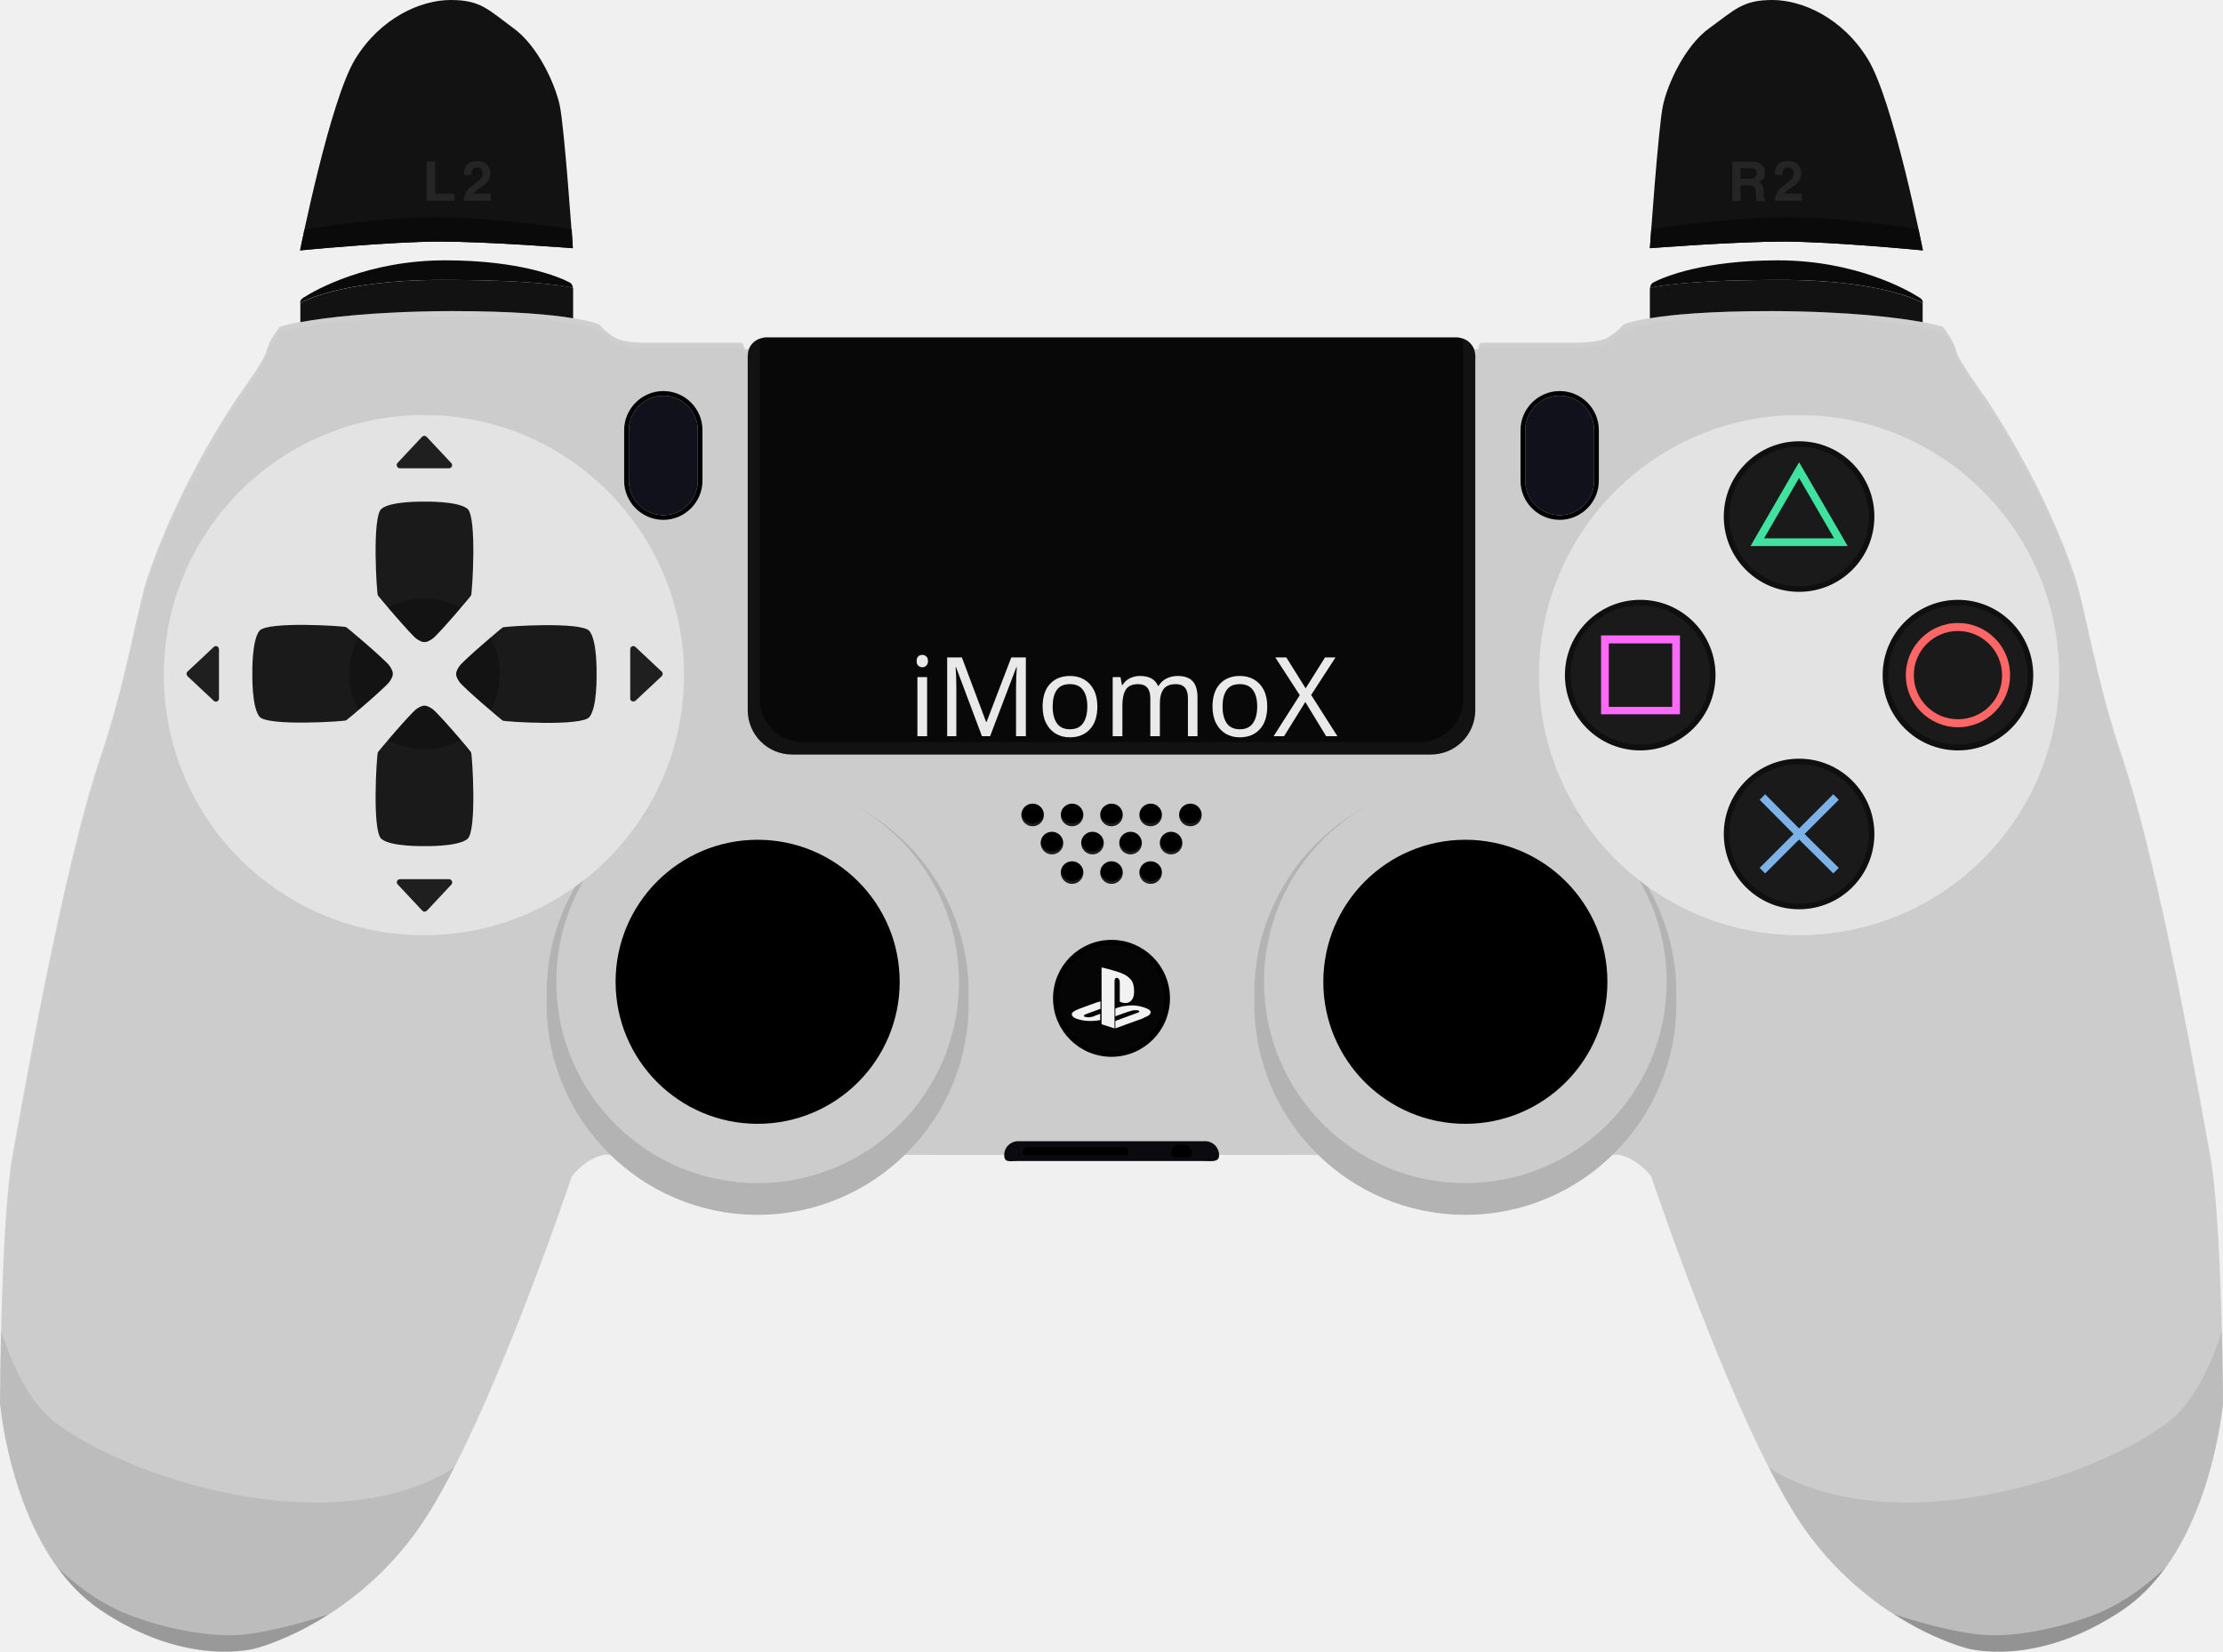
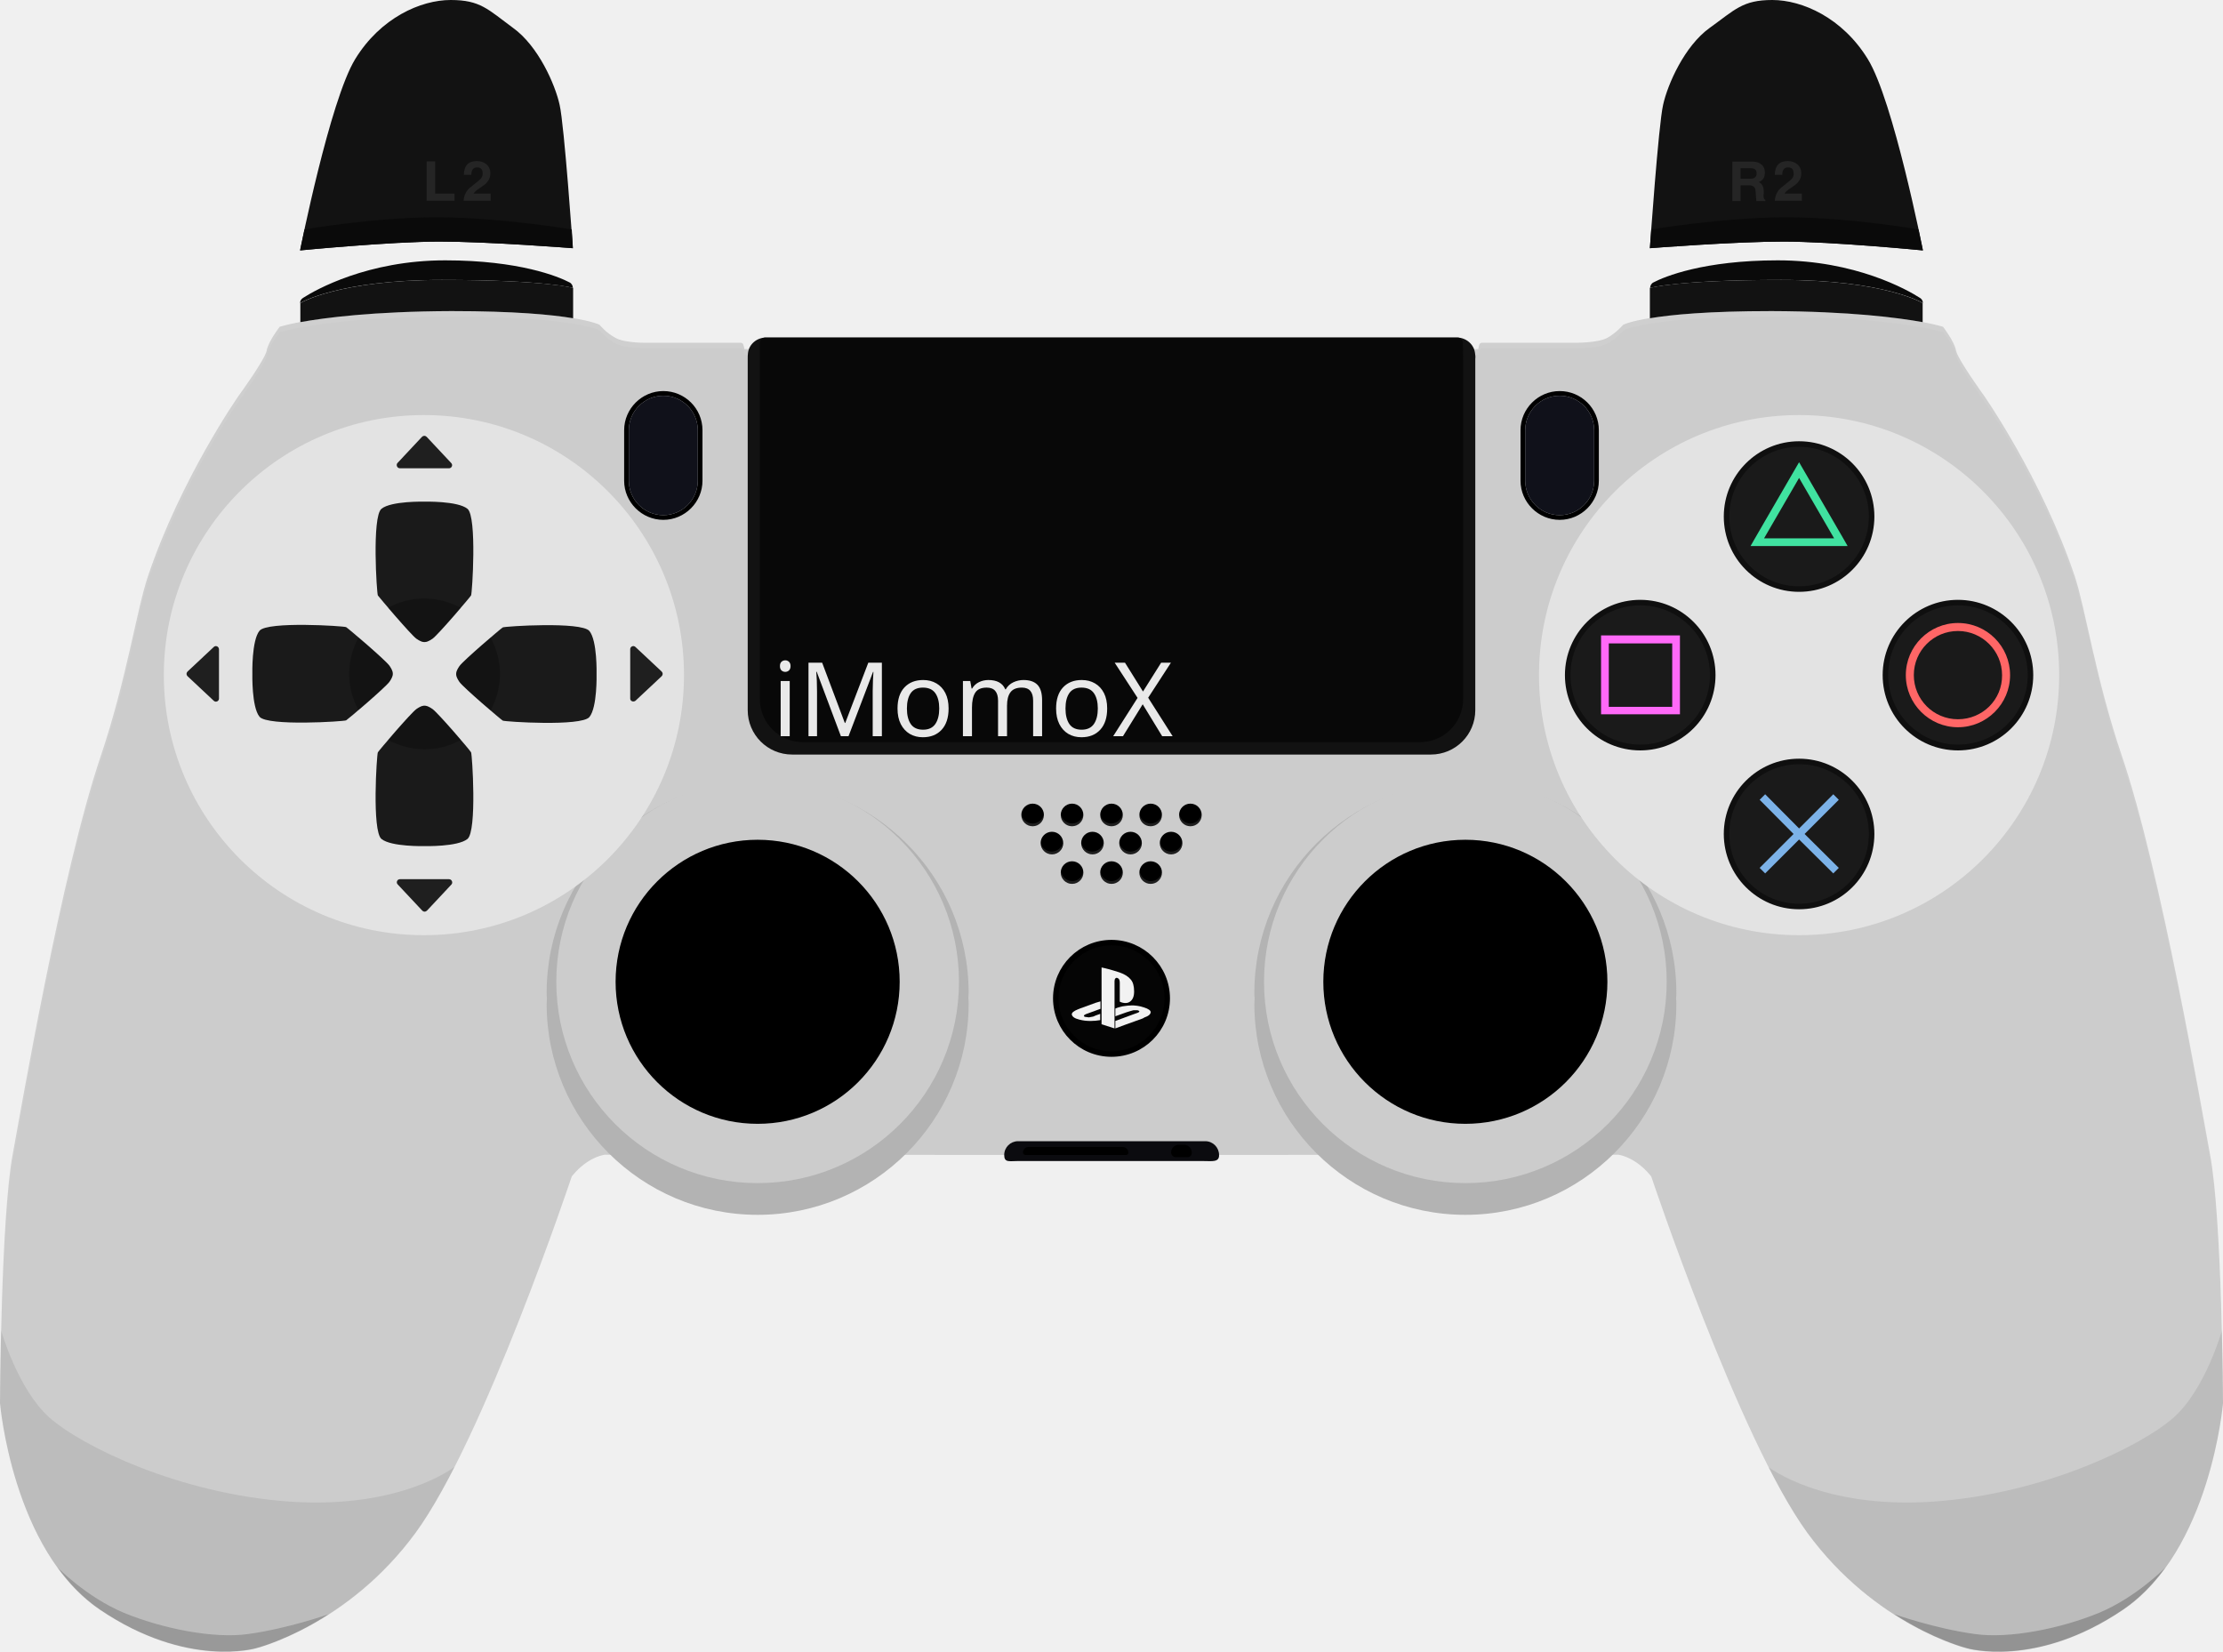
<svg xmlns="http://www.w3.org/2000/svg" xmlns:xlink="http://www.w3.org/1999/xlink" xml:space="preserve" enable-background="new 97 97.1 806 598.9" viewBox="97 97.1 806 598.9" height="598.9px" width="806px" y="0px" x="0px" id="Layer_1" version="1.1">
  <defs id="defs411" />
  <pattern overflow="visible" viewBox="0 -231.7 40 103" id="SVGID_1_" patternUnits="userSpaceOnUse" height="103" width="40" y="696" x="97">
    <g id="g38">
      <polygon id="polygon2" points="0,-128.7 40,-128.7 40,-231.7 0,-231.7   " fill="none" />
      <g id="g36">
        <polygon id="polygon4" points="0,-128.7 40,-128.7 40,-231.7 0,-231.7    " fill="none" />
        <polygon id="polygon6" points="34.5,-360.5 37.5,-360.5 37.5,-206 34.5,-206    " />
        <polygon id="polygon8" points="26.5,-360.5 29.5,-360.5 29.5,-206 26.5,-206    " />
        <polygon id="polygon10" points="18.5,-360.5 21.5,-360.5 21.5,-206 18.5,-206    " />
        <polygon id="polygon12" points="10.5,-360.5 13.5,-360.5 13.5,-206 10.5,-206    " />
        <polygon id="polygon14" points="2.5,-360.5 5.5,-360.5 5.5,-206 2.5,-206    " />
        <polygon id="polygon16" points="34.5,-257.5 37.5,-257.5 37.5,-103 34.5,-103    " />
        <polygon id="polygon18" points="26.5,-257.5 29.5,-257.5 29.5,-103 26.5,-103    " />
        <polygon id="polygon20" points="18.5,-257.5 21.5,-257.5 21.5,-103 18.5,-103    " />
        <polygon id="polygon22" points="10.5,-257.5 13.5,-257.5 13.5,-103 10.5,-103    " />
        <polygon id="polygon24" points="2.5,-257.5 5.5,-257.5 5.5,-103 2.5,-103    " />
        <polygon id="polygon26" points="34.5,-154.5 37.5,-154.5 37.5,0 34.5,0    " />
        <polygon id="polygon28" points="26.5,-154.5 29.5,-154.5 29.5,0 26.5,0    " />
        <polygon id="polygon30" points="18.5,-154.5 21.5,-154.5 21.5,0 18.5,0    " />
        <polygon id="polygon32" points="10.5,-154.5 13.5,-154.5 13.5,0 10.5,0    " />
        <polygon id="polygon34" points="2.5,-154.5 5.5,-154.5 5.5,0 2.5,0    " />
      </g>
    </g>
  </pattern>
  <pattern overflow="visible" viewBox="0 -231.7 40 103" id="SVGID_2_" patternUnits="userSpaceOnUse" height="103" width="40" y="696" x="97">
    <g id="g77">
      <polygon id="polygon41" points="0,-128.7 40,-128.7 40,-231.7 0,-231.7   " fill="none" />
      <g id="g75">
        <polygon id="polygon43" points="0,-128.7 40,-128.7 40,-231.7 0,-231.7    " fill="none" />
        <polygon id="polygon45" points="34.5,-360.5 37.5,-360.5 37.5,-206 34.5,-206    " />
        <polygon id="polygon47" points="26.5,-360.5 29.5,-360.5 29.5,-206 26.5,-206    " />
        <polygon id="polygon49" points="18.5,-360.5 21.5,-360.5 21.5,-206 18.5,-206    " />
        <polygon id="polygon51" points="10.5,-360.5 13.5,-360.5 13.5,-206 10.5,-206    " />
        <polygon id="polygon53" points="2.5,-360.5 5.5,-360.5 5.5,-206 2.5,-206    " />
        <polygon id="polygon55" points="34.5,-257.5 37.5,-257.5 37.5,-103 34.5,-103    " />
        <polygon id="polygon57" points="26.5,-257.5 29.5,-257.5 29.5,-103 26.5,-103    " />
        <polygon id="polygon59" points="18.5,-257.5 21.5,-257.5 21.5,-103 18.5,-103    " />
        <polygon id="polygon61" points="10.5,-257.5 13.5,-257.5 13.5,-103 10.5,-103    " />
        <polygon id="polygon63" points="2.5,-257.5 5.5,-257.5 5.5,-103 2.5,-103    " />
        <polygon id="polygon65" points="34.5,-154.5 37.5,-154.5 37.5,0 34.5,0    " />
        <polygon id="polygon67" points="26.5,-154.5 29.5,-154.5 29.5,0 26.5,0    " />
        <polygon id="polygon69" points="18.5,-154.5 21.5,-154.5 21.5,0 18.5,0    " />
        <polygon id="polygon71" points="10.5,-154.5 13.5,-154.5 13.5,0 10.5,0    " />
        <polygon id="polygon73" points="2.5,-154.5 5.5,-154.5 5.5,0 2.5,0    " />
      </g>
    </g>
  </pattern>
  <pattern overflow="visible" viewBox="0 -71 71 71" id="SVGID_3_" patternUnits="userSpaceOnUse" height="71" width="71" y="696" x="97">
    <g id="g88">
      <polygon id="polygon80" points="0,0 71,0 71,-71 0,-71   " fill="none" />
      <g id="g86">
        <polygon id="polygon82" points="0,0 71,0 71,-71 0,-71    " fill="none" />
        <path id="path84" d="M41.8-35.5c0-3.5-2.8-6.3-6.3-6.3s-6.3,2.8-6.3,6.3s2.8,6.3,6.3,6.3S41.8-32,41.8-35.5z" fill="#B3B3B3" />
      </g>
    </g>
  </pattern>
  <g id="g129">
    <g id="g127">
      <g id="g125">
        <path style="fill:#cccccc" id="path91" d="M898.3,515.7c-2.9-15.5-17.7-102.5-32-144.6c-9.4-27.7-13.1-53-17-64.9c-12-35.7-33-65.7-33-65.7     s-9.5-13.1-10.1-16.3c-0.6-3.3-4.7-8.6-4.7-8.6s-17.4-5.7-62.3-5.7s-53.7,5-53.7,5s-2.4,2.9-5.9,4.8c-3.5,1.8-11.7,1.7-11.7,1.7     h-33.4c0,0-0.6-0.1-0.9,0.3c-0.4,0.4-0.6,2-0.6,2H500H366.9c0,0-0.3-1.7-0.6-2c-0.4-0.4-0.9-0.3-0.9-0.3H332     c0,0-8.2,0.2-11.7-1.7c-3.5-1.8-5.9-4.8-5.9-4.8s-8.8-5-53.7-5c-44.8,0-62.3,5.7-62.3,5.7s-4.1,5.3-4.7,8.6     c-0.6,3.3-10.1,16.3-10.1,16.3s-21,30-33,65.7c-4,11.9-7.7,37.2-17,64.9c-14.3,42.1-29.1,129.1-32,144.6     c-4.3,23.2-4.6,90.2-4.6,90.2s4.5,53.4,36.2,74.9s56.7,14,56.7,14s33.1-8.2,57.8-41.9s56.6-129.2,56.6-129.2s2.2-3,5.7-5.3     s6.3-2.6,6.3-2.6l183.7,0.1l183.7-0.1c0,0,2.8,0.3,6.3,2.6s5.7,5.3,5.7,5.3s31.9,95.4,56.6,129.2s57.8,41.9,57.8,41.9     s25,7.5,56.7-14s36.2-74.9,36.2-74.9S902.7,538.9,898.3,515.7z" fill="#0D0E13" />
        <g id="g95" opacity="6.000000e-002">
          <path id="path93" d="M133.6,373.1c9.4-27.7,13.1-53,17-64.9c12-35.7,33-65.7,33-65.7s9.5-13.1,10.1-16.3      c0.6-3.3,4.7-8.6,4.7-8.6s17.4-5.7,62.3-5.7c44.8,0,53.7,5,53.7,5s2.4,2.9,5.9,4.8c3.5,1.8,11.7,1.7,11.7,1.7h33.4      c0,0,0.6-0.1,0.9,0.3c0.4,0.4,0.6,2,0.6,2H500h133.1c0,0,0.3-1.7,0.6-2c0.4-0.4,0.9-0.3,0.9-0.3H668c0,0,8.2,0.2,11.7-1.7      c3.5-1.8,5.9-4.8,5.9-4.8s8.8-5,53.7-5s62.3,5.7,62.3,5.7s4.1,5.3,4.7,8.6c0.6,3.3,10.1,16.3,10.1,16.3s21,30,33,65.7      c4,11.9,7.7,37.2,17,64.9c14.3,42.1,29.1,129.1,32,144.6c3.9,20.9,4.6,77.3,4.7,88.3c0-0.1,0-0.1,0-0.1s-0.3-66.9-4.7-90.1      c-2.9-15.5-17.7-102.5-32-144.6c-9.4-27.7-13.1-53-17-64.9c-12-35.7-33-65.7-33-65.7s-9.5-13.1-10.1-16.3      c-0.6-3.3-4.7-8.6-4.7-8.6s-17.4-5.7-62.3-5.7s-53.7,5-53.7,5s-2.4,2.9-5.9,4.8c-3.5,1.8-11.7,1.7-11.7,1.7h-33.4      c0,0-0.6-0.1-0.9,0.3c-0.4,0.4-0.6,2-0.6,2H500H366.9c0,0-0.3-1.7-0.6-2c-0.4-0.4-0.9-0.3-0.9-0.3H332c0,0-8.2,0.2-11.7-1.7      c-3.5-1.8-5.9-4.8-5.9-4.8s-8.8-5-53.7-5c-44.8,0-62.3,5.7-62.3,5.7s-4.1,5.3-4.7,8.6c-0.6,3.3-10.1,16.3-10.1,16.3      s-21,30-33,65.7c-4,11.9-7.7,37.2-17,64.9c-14.3,42.1-29.1,129.1-32,144.6c-4.3,23.1-4.6,90.1-4.6,90.1v0.1      c0.1-10.9,0.7-67.4,4.7-88.3C104.6,502.3,119.3,415.2,133.6,373.1z" fill="#FFFFFF" />
        </g>
        <path style="fill:#b3b3b3" id="path97" d="M448.2,457.1c0-42.2-34.3-76.5-76.5-76.5s-76.5,34.3-76.5,76.5c0,0.7,0,1.3,0.1,2c0,0.7-0.1,1.3-0.1,2     c0,42.2,34.3,76.5,76.5,76.5s76.5-34.3,76.5-76.5c0-0.7,0-1.3-0.1-2C448.1,458.4,448.2,457.7,448.2,457.1z" fill="#13161F" />
        <circle style="fill:#cccccc" id="circle99" r="73" cy="453.1" cx="371.7" fill="#0F1015" />
        <circle id="circle101" r="51.5" cy="453.1" cx="371.7" />
        <path style="fill:#b3b3b3" id="path103" d="M704.8,457.1c0-42.2-34.3-76.5-76.5-76.5s-76.5,34.3-76.5,76.5c0,0.7,0,1.3,0.1,2c0,0.7-0.1,1.3-0.1,2     c0,42.2,34.3,76.5,76.5,76.5s76.5-34.3,76.5-76.5c0-0.7,0-1.3-0.1-2C704.8,458.4,704.8,457.7,704.8,457.1z" fill="#13161F" />
        <circle style="fill:#cccccc" id="circle105" r="73" cy="453.1" cx="628.3" fill="#0F1015" />
        <circle id="circle107" r="51.5" cy="453.1" cx="628.3" />
        <path id="path109" d="M631.8,225.1c-0.4-3.2-3.3-5.6-6.5-5.6l0,0H500l0,0H374.7l0,0c-3.2,0-6.1,2.3-6.5,5.6     c-0.1,0.7-0.1,1.4-0.1,2.1v127.4c0,8.9,7.2,16.1,16.1,16.1H500l0,0h115.8c8.9,0,16.1-7.2,16.1-16.1V227.2     C632,226.5,631.9,225.8,631.8,225.1z" fill="#121212" />
        <circle style="fill:#e3e3e3" id="circle111" r="94.3" cy="341.9" cx="749.3" fill="#080808" />
        <g id="g123">
          <circle style="fill:#e3e3e3" id="circle113" r="94.3" cy="341.9" cx="250.7" fill="#080808" />
          <path id="path115" d="M327.4,351.2l9.5-8.9c0.5-0.5,0.5-1.2,0-1.7l-9.5-8.9c-0.7-0.7-1.9-0.2-1.9,0.8v8.9v8.9      C325.4,351.3,326.6,351.8,327.4,351.2z" fill="#1F1F1F" />
          <path id="path117" d="M242,266.9h8.9h8.9c1,0,1.5-1.2,0.8-1.9l-8.9-9.5c-0.5-0.5-1.2-0.5-1.7,0l-8.9,9.5      C240.5,265.7,241,266.9,242,266.9z" fill="#1F1F1F" />
          <path id="path119" d="M174.5,331.7l-9.5,8.9c-0.5,0.5-0.5,1.2,0,1.7l9.5,8.9c0.7,0.7,1.9,0.2,1.9-0.8v-8.9v-8.9      C176.4,331.5,175.2,331,174.5,331.7z" fill="#1F1F1F" />
          <path id="path121" d="M259.8,415.9h-8.9H242c-1,0-1.5,1.2-0.8,1.9l8.9,9.5c0.5,0.5,1.2,0.5,1.7,0l8.9-9.5      C261.3,417.1,260.8,415.9,259.8,415.9z" fill="#1F1F1F" />
        </g>
      </g>
    </g>
  </g>
  <g id="g191">
    <g id="g138">
      <pattern patternTransform="matrix(0.3298 9.457588e-002 9.457588e-002 -0.3298 -10180.451 -7431.516)" xlink:href="#SVGID_1_" id="SVGID_4_">
		</pattern>
      <path style="fill:#000000" id="path134" d="M202.2,641.6c-40.5-2.8-75.8-20.3-87.3-30.5    c-11.5-10.3-17.5-31.6-17.5-31.6c-0.4,15-0.4,26.3-0.4,26.3s4.5,53.4,36.2,74.9s56.7,14,56.7,14s33.1-8.2,57.8-41.9    c4.5-6.2,9.3-14.5,14.1-23.8C261.7,629,242.6,644.3,202.2,641.6z" enable-background="new    " fill="url(#SVGID_4_)" opacity="8.000000e-002" />
      <path style="fill:#1a1a1a" id="path136" d="M187,689.6c-12.5,1.8-31.3-2-45.1-7.7c-13.6-5.7-24-16.4-24-16.4    c4.2,5.8,9.3,11.1,15.3,15.2c31.7,21.5,56.7,14,56.7,14s11.7-2.9,26.3-12.3C216.2,682.4,201.6,687.6,187,689.6z" enable-background="new    " opacity="0.22" />
    </g>
    <g id="g147">
      <pattern patternTransform="matrix(-0.3298 9.457588e-002 -9.457588e-002 -0.3298 -21159.977 -7429.662)" xlink:href="#SVGID_2_" id="SVGID_5_">
		</pattern>
      <path style="fill:#000000" id="path143" d="M797.8,641.6c40.5-2.8,75.8-20.3,87.3-30.5    s17.5-31.5,17.5-31.5c0.4,15,0.4,26.3,0.4,26.3s-4.5,53.4-36.2,74.9s-56.7,14-56.7,14s-33.1-8.2-57.8-41.9    c-4.5-6.2-9.3-14.5-14.1-23.8C738.3,629,757.4,644.3,797.8,641.6z" enable-background="new    " fill="url(#SVGID_5_)" opacity="8.000000e-002" />
      <path style="fill:#000000" id="path145" d="M813,689.6c12.5,1.8,31.3-2,45.1-7.7c13.6-5.7,24-16.4,24-16.4    c-4.2,5.8-9.3,11.1-15.3,15.2c-31.7,21.5-56.7,14-56.7,14s-11.7-2.9-26.3-12.3C783.8,682.4,798.4,687.6,813,689.6z" enable-background="new    " opacity="0.22" />
    </g>
    <g id="g155">
      <g id="g153">
        <path id="path149" d="M337.5,240.6c6.9,0,12.5,5.6,12.5,12.5v18.3c0,6.9-5.6,12.5-12.5,12.5s-12.5-5.6-12.5-12.5v-18.3     C325,246.2,330.6,240.6,337.5,240.6 M337.5,238.9c-7.8,0-14.2,6.4-14.2,14.2v18.3c0,7.8,6.4,14.2,14.2,14.2s14.2-6.4,14.2-14.2     v-18.3C351.7,245.2,345.3,238.9,337.5,238.9L337.5,238.9z" />
        <path id="path151" d="M337.5,240.6c-6.9,0-12.5,5.6-12.5,12.5v18.3c0,6.9,5.6,12.5,12.5,12.5s12.5-5.6,12.5-12.5v-18.3     C350,246.2,344.4,240.6,337.5,240.6z" fill="#10111A" />
      </g>
    </g>
    <g id="g163">
      <g id="g161">
        <path id="path157" d="M662.5,240.6c6.9,0,12.5,5.6,12.5,12.5v18.3c0,6.9-5.6,12.5-12.5,12.5l0,0c-6.9,0-12.5-5.6-12.5-12.5v-18.3     C650,246.2,655.6,240.6,662.5,240.6L662.5,240.6 M662.5,238.9c-7.8,0-14.2,6.4-14.2,14.2v18.3c0,7.8,6.4,14.2,14.2,14.2     s14.2-6.4,14.2-14.2v-18.3C676.7,245.2,670.3,238.9,662.5,238.9L662.5,238.9z" />
        <path id="path159" d="M662.5,240.6c-6.9,0-12.5,5.6-12.5,12.5v18.3c0,6.9,5.6,12.5,12.5,12.5s12.5-5.6,12.5-12.5v-18.3     C675,246.2,669.4,240.6,662.5,240.6z" fill="#10111A" />
      </g>
    </g>
    <g id="g189">
      <g id="g169">
        <path id="path165" d="M238.2,344.3c1.4-2,1.2-2.9,1.2-2.9s0.2-0.9-1.2-2.9s-15-13.6-15.7-14c-0.7-0.4-28.5-2.2-31.4,1.3     c-2.9,3.5-2.6,15.6-2.6,15.6s-0.3,12.1,2.6,15.6c2.9,3.5,30.7,1.7,31.4,1.3S236.8,346.3,238.2,344.3z" fill="#1A1A1A" />
        <path id="path167" d="M238.2,344.3c1.4-2,1.2-2.9,1.2-2.9s0.2-0.9-1.2-2.9     c-0.9-1.3-6.9-6.6-11.2-10.3c-2.1,3.9-3.4,8.4-3.4,13.2c0,4.8,1.2,9.3,3.4,13.2C231.3,350.9,237.3,345.6,238.2,344.3z" enable-background="new    " opacity="0.25" />
      </g>
      <g id="g175">
        <path id="path171" d="M248,328.7c2,1.4,2.9,1.2,2.9,1.2s0.9,0.2,2.9-1.2s13.6-15,14-15.7c0.4-0.7,2.2-28.5-1.3-31.4     c-3.5-2.9-15.6-2.6-15.6-2.6s-12.1-0.3-15.6,2.6c-3.5,2.9-1.7,30.7-1.3,31.4C234.5,313.7,246,327.3,248,328.7z" fill="#1A1A1A" />
        <path id="path173" d="M248,328.7c2,1.4,2.9,1.2,2.9,1.2s0.9,0.2,2.9-1.2     c1.3-0.9,6.6-6.9,10.3-11.2c-3.9-2.1-8.4-3.4-13.2-3.4s-9.3,1.2-13.2,3.4C241.5,321.8,246.7,327.8,248,328.7z" enable-background="new    " opacity="0.25" />
      </g>
      <g id="g181">
        <path id="path177" d="M310.7,325.9c-2.9-3.5-30.7-1.7-31.4-1.3c-0.7,0.4-14.3,12-15.7,14s-1.2,2.9-1.2,2.9s-0.2,0.9,1.2,2.9     s15,13.6,15.7,14c0.7,0.4,28.5,2.2,31.4-1.3c2.9-3.5,2.6-15.6,2.6-15.6S313.6,329.4,310.7,325.9z" fill="#1A1A1A" />
        <path id="path179" d="M274.9,328.3c-4.3,3.7-10.3,9-11.2,10.3c-1.4,2-1.2,2.9-1.2,2.9     s-0.2,0.9,1.2,2.9c0.9,1.3,6.9,6.6,11.2,10.3c2.1-3.9,3.4-8.4,3.4-13.2C278.3,336.7,277,332.2,274.9,328.3z" enable-background="new    " opacity="0.25" />
      </g>
      <g id="g187">
        <path id="path183" d="M253.8,354.2c-2-1.4-2.9-1.2-2.9-1.2s-0.9-0.2-2.9,1.2s-13.6,15-14,15.7s-2.2,28.5,1.3,31.4     s15.6,2.6,15.6,2.6s12.1,0.3,15.6-2.6s1.7-30.7,1.3-31.4C267.4,369.1,255.8,355.6,253.8,354.2z" fill="#1A1A1A" />
        <path id="path185" d="M253.8,354.2c-2-1.4-2.9-1.2-2.9-1.2s-0.9-0.2-2.9,1.2     c-1.3,0.9-6.6,6.9-10.3,11.2c3.9,2.1,8.4,3.4,13.2,3.4s9.3-1.2,13.2-3.4C260.4,361.1,255.1,355.1,253.8,354.2z" enable-background="new    " opacity="0.25" />
      </g>
    </g>
  </g>
  <g id="g221">
    <g id="g207">
      <circle id="circle193" r="4.1" cy="413.5" cx="500" />
      <circle id="circle195" r="4.1" cy="392.6" cx="500" />
      <circle id="circle197" r="4.1" cy="402.8" cx="493.1" />
      <circle id="circle199" r="4.1" cy="402.8" cx="478.4" />
      <circle id="circle201" r="4.1" cy="413.5" cx="485.7" />
      <circle id="circle203" r="4.1" cy="392.6" cx="485.7" />
      <circle id="circle205" r="4.1" cy="392.6" cx="471.4" />
    </g>
    <g id="g219">
      <circle id="circle209" r="4.1" cy="402.8" cx="506.9" />
      <circle id="circle211" r="4.1" cy="402.8" cx="521.6" />
      <circle id="circle213" r="4.1" cy="413.5" cx="514.2" />
      <circle id="circle215" r="4.1" cy="392.6" cx="514.2" />
      <circle id="circle217" r="4.1" cy="392.6" cx="528.6" />
    </g>
  </g>
  <g id="g247" opacity="0.12">
    <path id="path223" d="M500,416.6c-2.1,0-3.8-1.6-4.1-3.6c0,0.2-0.1,0.3-0.1,0.5c0,2.3,1.8,4.1,4.1,4.1c2.3,0,4.1-1.8,4.1-4.1   c0-0.2,0-0.3-0.1-0.5C503.8,415,502.1,416.6,500,416.6z" fill="#FFFFFF" />
    <path id="path225" d="M500,396.7c2.3,0,4.1-1.8,4.1-4.1c0-0.2,0-0.3-0.1-0.5c-0.2,2-2,3.6-4.1,3.6s-3.8-1.6-4.1-3.6   c0,0.2-0.1,0.3-0.1,0.5C495.9,394.8,497.7,396.7,500,396.7z" fill="#FFFFFF" />
    <path id="path227" d="M497.2,402.8c0-0.2,0-0.3-0.1-0.5c-0.2,2-2,3.6-4.1,3.6s-3.8-1.6-4.1-3.6c0,0.2-0.1,0.3-0.1,0.5   c0,2.3,1.8,4.1,4.1,4.1C495.3,406.9,497.2,405.1,497.2,402.8z" fill="#FFFFFF" />
    <path id="path229" d="M482.4,402.3c-0.2,2-2,3.6-4.1,3.6s-3.8-1.6-4.1-3.6c0,0.2-0.1,0.3-0.1,0.5c0,2.3,1.8,4.1,4.1,4.1   c2.3,0,4.1-1.8,4.1-4.1C482.5,402.6,482.5,402.5,482.4,402.3z" fill="#FFFFFF" />
    <path id="path231" d="M485.8,416.6c-2.1,0-3.8-1.6-4.1-3.6c0,0.2-0.1,0.3-0.1,0.5c0,2.3,1.8,4.1,4.1,4.1c2.3,0,4.1-1.8,4.1-4.1   c0-0.2,0-0.3-0.1-0.5C489.6,415,487.9,416.6,485.8,416.6z" fill="#FFFFFF" />
    <path id="path233" d="M485.8,396.7c2.3,0,4.1-1.8,4.1-4.1c0-0.2,0-0.3-0.1-0.5c-0.2,2-2,3.6-4.1,3.6s-3.8-1.6-4.1-3.6   c0,0.2-0.1,0.3-0.1,0.5C481.6,394.8,483.5,396.7,485.8,396.7z" fill="#FFFFFF" />
    <path id="path235" d="M475.6,392.6c0-0.2,0-0.3-0.1-0.5c-0.2,2-2,3.6-4.1,3.6s-3.8-1.6-4.1-3.6c0,0.2-0.1,0.3-0.1,0.5   c0,2.3,1.8,4.1,4.1,4.1C473.7,396.7,475.6,394.8,475.6,392.6z" fill="#FFFFFF" />
    <path id="path237" d="M511,402.3c-0.2,2-2,3.6-4.1,3.6s-3.8-1.6-4.1-3.6c0,0.2-0.1,0.3-0.1,0.5c0,2.3,1.8,4.1,4.1,4.1   c2.3,0,4.1-1.8,4.1-4.1C511.1,402.6,511,402.5,511,402.3z" fill="#FFFFFF" />
    <path id="path239" d="M521.6,405.9c-2.1,0-3.8-1.6-4.1-3.6c0,0.2-0.1,0.3-0.1,0.5c0,2.3,1.8,4.1,4.1,4.1c2.3,0,4.1-1.8,4.1-4.1   c0-0.2,0-0.3-0.1-0.5C525.5,404.4,523.7,405.9,521.6,405.9z" fill="#FFFFFF" />
    <path id="path241" d="M514.3,416.6c-2.1,0-3.8-1.6-4.1-3.6c0,0.2-0.1,0.3-0.1,0.5c0,2.3,1.8,4.1,4.1,4.1c2.3,0,4.1-1.8,4.1-4.1   c0-0.2,0-0.3-0.1-0.5C518.1,415,516.4,416.6,514.3,416.6z" fill="#FFFFFF" />
    <path id="path243" d="M514.3,396.7c2.3,0,4.1-1.8,4.1-4.1c0-0.2,0-0.3-0.1-0.5c-0.2,2-2,3.6-4.1,3.6c-2.1,0-3.8-1.6-4.1-3.6   c0,0.2-0.1,0.3-0.1,0.5C510.1,394.8,512,396.7,514.3,396.7z" fill="#FFFFFF" />
    <path id="path245" d="M528.6,395.7c-2.1,0-3.8-1.6-4.1-3.6c0,0.2-0.1,0.3-0.1,0.5c0,2.3,1.8,4.1,4.1,4.1c2.3,0,4.1-1.8,4.1-4.1   c0-0.2,0-0.3-0.1-0.5C532.4,394.1,530.7,395.7,528.6,395.7z" fill="#FFFFFF" />
  </g>
  <path id="path249" d="M533.6,518.1h-67.9c-2.8,0-4.6,0.6-4.6-2.2l0,0c0-2.8,2.3-5,5-5H534c2.8,0,5,2.3,5,5l0,0  C539.1,518.6,536.4,518.1,533.6,518.1z" fill="#0B0B0F" />
  <path id="path251" d="M505.3,515.9h-36.5c-0.5,0-0.9-0.4-0.9-0.9l0,0c0-1.1,0.9-2,2-2h34.2c1.1,0,2,0.9,2,2l0,0  C506.2,515.5,505.8,515.9,505.3,515.9z" />
  <path id="path253" d="M527.5,516.7h-4.2c-0.9,0-1.7-0.8-1.7-1.7l0,0c0-1.6,1.3-2.8,2.8-2.8h1.9c1.6,0,2.8,1.3,2.8,2.8l0,0  C529.2,516,528.5,516.7,527.5,516.7z" />
  <g id="g264">
    <g id="g262">
      <path id="path255" d="M627.4,221.4c0-1-0.8-1.9-1.9-1.9H500l0,0H374.4c-1,0-1.9,0.8-1.9,1.9v6v123.2c0,8.6,7,15.6,15.6,15.6H500    l0,0h111.9c8.6,0,15.6-7,15.6-15.6V227.5L627.4,221.4z" fill="#080808" />
      <g id="g260" opacity="0.12">
        <pattern opacity="0.12" patternTransform="matrix(0.1017 0 0 -0.1017 -13979.89 -2289.76)" xlink:href="#SVGID_3_" id="SVGID_6_">
			</pattern>
        <path id="path258" d="M372.5,350.6c0,8.6,7,15.6,15.6,15.6H500l0,0h111.9c8.6,0,15.6-7,15.6-15.6V244.1h-255V350.6z" fill="url(#SVGID_6_)" />
      </g>
    </g>
  </g>
  <g id="g308">
    <g id="g306">
      <g id="g274">
        <g id="g270">
          <path id="path266" d="M806.9,368.1c-14.5,0-26.3-11.8-26.3-26.3c0-14.5,11.8-26.3,26.3-26.3s26.3,11.8,26.3,26.3      S821.4,368.1,806.9,368.1z" fill="#1A1A1A" />
          <path id="path268" d="M806.9,316.6c13.9,0,25.3,11.3,25.3,25.3s-11.3,25.2-25.3,25.2s-25.3-11.3-25.3-25.3      C781.6,327.8,793,316.6,806.9,316.6 M806.9,314.6c-15,0-27.3,12.2-27.3,27.3c0,15.1,12.2,27.3,27.3,27.3s27.3-12.2,27.3-27.3      C834.2,326.8,821.9,314.6,806.9,314.6L806.9,314.6z" fill="#0F0F0F" />
        </g>
        <path id="path272" d="M806.9,323c-10.4,0-18.9,8.5-18.9,18.9s8.5,18.9,18.9,18.9s18.9-8.5,18.9-18.9     C825.8,331.5,817.4,323,806.9,323z M806.9,357.9c-8.9,0-16-7.2-16-16c0-8.9,7.2-16,16-16s16,7.2,16,16     C823,350.8,815.8,357.9,806.9,357.9z" fill="#FF6666" />
      </g>
      <g id="g284">
        <g id="g280">
          <path id="path276" d="M749.3,425.7c-14.5,0-26.3-11.8-26.3-26.3s11.8-26.3,26.3-26.3s26.3,11.8,26.3,26.3      S763.8,425.7,749.3,425.7z" fill="#1A1A1A" />
          <path id="path278" d="M749.3,374.2c13.9,0,25.3,11.3,25.3,25.3s-11.3,25.3-25.3,25.3S724,413.5,724,399.5      S735.4,374.2,749.3,374.2 M749.3,372.2c-15,0-27.3,12.2-27.3,27.3c0,15,12.2,27.3,27.3,27.3s27.3-12.2,27.3-27.3      C776.6,384.5,764.4,372.2,749.3,372.2L749.3,372.2z" fill="#0F0F0F" />
        </g>
        <polygon id="polygon282" points="763.7,387.1 761.7,385.1 749.3,397.5 737,385.1 735,387.1 747.3,399.5 735,411.8 737,413.8      749.3,401.5 761.7,413.8 763.7,411.8 751.3,399.5    " fill="#7CB2E8" />
      </g>
      <g id="g294">
        <g id="g290">
          <path id="path286" d="M691.8,368.1c-14.5,0-26.3-11.8-26.3-26.3c0-14.5,11.8-26.3,26.3-26.3s26.3,11.8,26.3,26.3      S706.2,368.1,691.8,368.1z" fill="#1A1A1A" />
          <path id="path288" d="M691.7,316.6c13.9,0,25.3,11.3,25.3,25.3s-11.3,25.2-25.3,25.2s-25.3-11.3-25.3-25.3      C666.4,327.8,677.8,316.6,691.7,316.6 M691.7,314.6c-15,0-27.3,12.2-27.3,27.3c0,15.1,12.2,27.3,27.3,27.3S719,357,719,341.9      C719,326.8,706.8,314.6,691.7,314.6L691.7,314.6z" fill="#0F0F0F" />
        </g>
        <path id="path292" d="M703.3,327.5h-23h-2.8v2.8v23v2.8h2.8h23h2.8v-2.8v-23v-2.8L703.3,327.5L703.3,327.5z M703.3,353.4h-23     v-23h23V353.4z" fill="#FF69F8" />
      </g>
      <g id="g304">
        <g id="g300">
          <path id="path296" d="M749.3,310.6c-14.5,0-26.3-11.8-26.3-26.3s11.8-26.3,26.3-26.3s26.3,11.8,26.3,26.3      S763.8,310.6,749.3,310.6z" fill="#1A1A1A" />
          <path id="path298" d="M749.3,259.1c13.9,0,25.3,11.3,25.3,25.3s-11.3,25.3-25.3,25.3S724,298.4,724,284.4      S735.4,259.1,749.3,259.1 M749.3,257.1c-15,0-27.3,12.2-27.3,27.3c0,15.1,12.2,27.3,27.3,27.3s27.3-12.2,27.3-27.3      C776.6,269.3,764.4,257.1,749.3,257.1L749.3,257.1z" fill="#0F0F0F" />
        </g>
        <path id="path302" d="M765.3,292.3l-16-27.6l-16,27.6l-1.6,2.8h3.3h14.3h14.3h3.3L765.3,292.3z M749.3,292.3h-12.7l12.7-21.9     l12.7,21.9H749.3z" fill="#40E2A0" />
      </g>
    </g>
  </g>
  <g id="g320">
    <circle id="circle310" r="20.2" cy="459.1" cx="500" stroke-miterlimit="10" stroke-width="2" stroke="#000000" fill="#050505" />
    <g id="g318">
      <path id="path312" d="M501.1,465.7v-2.8v-3.5v-6.5c0-0.5,0.1-0.8,0.3-1c0.1-0.2,0.4-0.3,0.7-0.2c0.6,0.2,0.9,0.7,0.9,1.7v6.9    c0.8,0.4,1.5,0.5,2.1,0.5s1.2-0.2,1.6-0.5c1-0.7,1.5-1.9,1.5-3.7c0-1.9-0.4-3.4-1.2-4.3c-0.8-1-2.1-1.9-4.1-2.6    c-1.3-0.4-2.5-0.8-3.6-1.1c-1.1-0.3-2-0.5-2.9-0.7v12.2l0,0v2.7l0,0v1.7l0,0v2.5l0,0v1.5l4.7,1.5v-3.6l0,0V465.7z" fill="#F2F2F2" />
      <path id="path314" d="M496,464.7l-1.7,0.6l-0.9,0.4l-1.6,0.3l-1.5-0.2c-0.3-0.2-0.4-0.4-0.2-0.6c0.1-0.1,0.2-0.1,0.3-0.2    c0.1-0.1,0.3-0.1,0.4-0.2l1.1-0.4l4.1-1.5v-2.7l-1.7,0.5l-5.5,2l-1,0.4c-1.5,0.6-2.2,1.2-2.2,1.8c0.1,0.8,1,1.5,2.7,1.9    c0.7,0.2,1.4,0.3,2.1,0.4s1.4,0.1,2.2,0.1c1,0,2.1-0.1,3.3-0.3v-2.3H496z" fill="#F2F2F2" />
      <path id="path316" d="M511.8,462.4c-0.9-0.3-1.7-0.5-2.5-0.6s-1.7-0.2-2.5-0.1c-0.9,0-1.9,0.2-2.8,0.3c-0.8,0.2-1.7,0.4-2.6,0.8    v2.8l3.9-1.4l1.6-0.5l1.1-0.3h1.4c0.3,0.1,0.6,0.2,0.7,0.4c0,0.2-0.2,0.4-0.8,0.6l-1.4,0.5l-6.5,2.4v2.7l3.5-1.3l6.4-2.3l0.7-0.4    c1.5-0.5,2.2-1.2,2.2-1.9C514.2,463.5,513.4,462.9,511.8,462.4z" fill="#F2F2F2" />
    </g>
  </g>
  <g id="g338">
    <g id="g328">
      <g id="g326">
        <path id="path322" d="M794.2,207c0-0.8-0.4-1.5-1.1-1.9c-4.5-2.9-23.4-13.6-51.5-13.6c-26.9,0-41.1,5.9-45.1,8     c-0.8,0.4-1.2,1.2-1.2,2c0,0,9.8-2.9,47.5-2.9C780.5,198.6,794.2,207,794.2,207z" fill="#0A0A0A" />
        <path id="path324" d="M794.1,213.9L794.1,213.9V207c0,0-13.7-8.4-51.4-8.4c-37.8,0-47.5,2.9-47.5,2.9v11l0,0     c7.7-1.3,21.2-2.6,44.1-2.6C767.8,210,785.2,212.3,794.1,213.9z" fill="#121212" />
      </g>
    </g>
    <g id="g336">
      <g id="g334">
        <path id="path330" d="M205.8,207c0-0.8,0.4-1.5,1.1-1.9c4.5-2.9,23.4-13.6,51.5-13.6c26.9,0,41.1,5.9,45.1,8     c0.8,0.4,1.2,1.2,1.2,2c0,0-9.8-2.9-47.5-2.9S205.8,207,205.8,207z" fill="#0A0A0A" />
        <path id="path332" d="M205.9,213.9L205.9,213.9V207c0,0,13.7-8.4,51.4-8.4c37.8,0,47.5,2.9,47.5,2.9v11l0,0     c-7.7-1.3-21.2-2.6-44.1-2.6C232.2,210,214.8,212.3,205.9,213.9z" fill="#121212" />
      </g>
    </g>
  </g>
  <g id="g376">
    <g id="g356">
      <g id="g354">
        <g id="g344">
          <path id="path340" d="M794.2,187.9c0,0-32.7-3.2-50.6-3.2s-48.4,2.4-48.4,2.4s3.1-44.7,4.8-52c1.6-7.3,7.7-21.3,16.9-27.9      s11.9-10.1,22.7-10.1s25.4,6.4,34.6,21.4C783.5,133.5,794.2,187.9,794.2,187.9z" fill="#121212" />
          <path id="path342" d="M695.7,180.3c0,0,26.1-4.4,49-4.4c22.8,0,47.9,4.4,47.9,4.4c1,4.7,1.6,7.6,1.6,7.6s-32.7-3.2-50.6-3.2      s-48.4,2.4-48.4,2.4S695.4,184.4,695.7,180.3z" fill="#0A0A0A" />
        </g>
        <g id="g352" opacity="8.000000e-002">
          <g id="g348">
            <path id="path346" d="M745.7,162.8c-2.1,1.7-3.2,2.6-3.2,2.6c-1.2,1.2-1.9,2.7-2,4.5h9.8v-2.6H744c0.3-0.5,1-1.2,2.1-1.9       c1.4-0.9,2.3-1.6,2.7-2.1c0.9-1,1.3-2.1,1.3-3.3c0-1.4-0.5-2.5-1.4-3.3c-0.9-0.8-2.1-1.2-3.5-1.2c-3.1,0-4.7,1.7-4.7,5h2.7       c0-1.8,0.7-2.7,2.1-2.7c1.3,0,2,0.7,2,2.1C747.5,161,746.9,161.9,745.7,162.8z" fill="#FFFFFF" />
          </g>
          <path id="path350" d="M728.1,164.3h3c1.5,0,2.3,0.6,2.4,1.9c0.1,1.2,0.2,2.5,0.3,3.8h3.3v-0.4c-0.5-0.2-0.7-0.7-0.7-1.5      c0-0.2,0-0.4,0.1-0.8v-0.7c0-1.7-0.6-2.9-1.8-3.5c1.4-0.5,2.2-1.6,2.2-3.4c0-1.3-0.4-2.3-1.3-3c-0.8-0.7-1.9-1-3.2-1h-7.3V170h3      V164.3z M728.1,158.1h3.7c1.4,0,2.1,0.6,2.1,1.9c0,1.3-0.8,1.9-2.3,1.9h-3.5V158.1z" fill="#FFFFFF" />
        </g>
      </g>
    </g>
    <g id="g374">
      <g id="g372">
        <g id="g362">
          <path id="path358" d="M205.8,187.9c0,0,32.7-3.2,50.6-3.2s48.3,2.4,48.3,2.4s-3.1-44.7-4.8-52c-1.6-7.3-7.7-21.3-16.9-27.9      c-9.1-6.7-11.8-10.1-22.6-10.1c-10.8,0-25.4,6.4-34.6,21.4S205.8,187.9,205.8,187.9z" fill="#121212" />
          <path id="path360" d="M304.3,180.3c0,0-26.1-4.4-49-4.4c-22.8,0-47.9,4.4-47.9,4.4c-1,4.7-1.6,7.6-1.6,7.6s32.7-3.2,50.6-3.2      s48.3,2.4,48.3,2.4S304.6,184.4,304.3,180.3z" fill="#0A0A0A" />
        </g>
        <g id="g370" opacity="8.000000e-002">
          <g id="g366">
            <path id="path364" d="M270.3,162.8c-2.1,1.7-3.2,2.6-3.2,2.6c-1.2,1.2-1.9,2.7-2,4.5h9.8v-2.6h-6.2c0.3-0.5,1-1.2,2.1-1.9       c1.4-0.9,2.3-1.6,2.7-2.1c0.9-1,1.3-2.1,1.3-3.3c0-1.4-0.5-2.5-1.4-3.3c-0.9-0.8-2.1-1.2-3.5-1.2c-3.1,0-4.7,1.7-4.7,5h2.7       c0-1.8,0.7-2.7,2.1-2.7c1.3,0,2,0.7,2,2.1C272.1,161,271.5,161.9,270.3,162.8z" fill="#FFFFFF" />
          </g>
          <polygon id="polygon368" points="261.8,167.3 254.8,167.3 254.8,155.6 251.7,155.6 251.7,169.9 261.8,169.9     " fill="#FFFFFF" />
        </g>
      </g>
    </g>
  </g>
  <g id="g406">
    <g id="g392">
      <path id="path378" d="M644.6,231.7c0,2.1-1.5,3.8-4.1,3.8s-4.1-1.7-4.1-3.8c0-2,1.5-3.8,4.1-3.8S644.6,229.6,644.6,231.7z     M637.9,231.7c0,1.4,0.8,2.7,2.6,2.7s2.6-1.4,2.6-2.7c0-1.4-0.8-2.7-2.6-2.7S637.9,230.3,637.9,231.7z" fill="#CCCCCC" />
      <path id="path380" d="M645.9,228.1h3.8c2.4,0,2.9,1.3,2.9,2.2s-0.5,2.2-2.9,2.2h-2.3v2.8h-1.5V228.1z M647.4,231.5h2.2    c0.7,0,1.5-0.3,1.5-1.2s-0.7-1.2-1.5-1.2h-2.2V231.5z" fill="#CCCCCC" />
      <path id="path382" d="M653.1,228.1h6.9v1.1h-2.7v6.1h-1.5v-6.2h-2.7V228.1z" fill="#CCCCCC" />
      <path id="path384" d="M661.1,228.1h1.5v7.2h-1.5V228.1z" fill="#CCCCCC" />
      <path id="path386" d="M672.1,231.7c0,2.1-1.5,3.8-4.1,3.8s-4.1-1.7-4.1-3.8c0-2,1.5-3.8,4.1-3.8S672.1,229.6,672.1,231.7z     M665.4,231.7c0,1.4,0.8,2.7,2.6,2.7s2.6-1.4,2.6-2.7c0-1.4-0.8-2.7-2.6-2.7S665.4,230.3,665.4,231.7z" fill="#CCCCCC" />
      <path id="path388" d="M673.5,228.1h1.6l3.9,5.3l0,0v-5.3h1.4v7.2h-1.6l-3.9-5.3l0,0v5.3h-1.4V228.1z" fill="#CCCCCC" />
      <path id="path390" d="M683.2,232.9c0,1.1,1,1.5,2.2,1.5c1.3,0,1.8-0.6,1.8-1.1c0-0.6-0.4-0.8-0.7-0.9c-0.6-0.2-1.4-0.3-2.6-0.6    c-1.5-0.3-1.9-1.1-1.9-1.8c0-1.5,1.6-2.1,3.1-2.1c1.8,0,3.3,0.8,3.3,2.3h-1.5c-0.1-0.9-0.8-1.3-1.8-1.3c-0.7,0-1.6,0.2-1.6,0.9    c0,0.5,0.4,0.8,1,0.9c0.1,0,2,0.4,2.5,0.6c1.1,0.3,1.7,1.1,1.7,1.8c0,1.6-1.7,2.3-3.4,2.3c-2,0-3.5-0.8-3.6-2.6h1.5V232.9z" fill="#CCCCCC" />
    </g>
    <g id="g404">
      <path id="path394" d="M319.2,232.9c0,1.1,1,1.5,2.2,1.5c1.3,0,1.8-0.6,1.8-1.1c0-0.6-0.4-0.8-0.7-0.9c-0.6-0.2-1.4-0.3-2.6-0.6    c-1.5-0.3-1.9-1.1-1.9-1.8c0-1.5,1.6-2.1,3.1-2.1c1.8,0,3.3,0.8,3.3,2.3h-1.5c-0.1-0.9-0.8-1.3-1.8-1.3c-0.7,0-1.6,0.2-1.6,0.9    c0,0.5,0.4,0.8,1,0.9c0.1,0,2,0.4,2.5,0.6c1.1,0.3,1.7,1.1,1.7,1.8c0,1.6-1.7,2.3-3.4,2.3c-2,0-3.5-0.8-3.6-2.6h1.5V232.9z" fill="#CCCCCC" />
      <path id="path396" d="M325.9,228.1h1.5v2.9h3.9v-2.9h1.5v7.2h-1.5v-3.2h-3.9v3.2h-1.5V228.1z" fill="#CCCCCC" />
      <path id="path398" d="M336.9,228.1h1.6l3.3,7.2h-1.6l-0.8-1.9H336l-0.8,1.9h-1.5L336.9,228.1z M336.4,232.4h2.6l-1.3-3.1l0,0    L336.4,232.4z" fill="#CCCCCC" />
      <path id="path400" d="M342.6,228.1h4.1c1.9,0,2.8,0.7,2.8,1.9c0,1.4-1.1,1.7-1.4,1.8l0,0c0.5,0.1,1.3,0.4,1.3,1.5    c0,0.8,0.1,1.6,0.5,1.9h-1.6c-0.2-0.3-0.2-0.7-0.2-1.1c0-1.3-0.3-1.9-1.7-1.9h-2.2v3h-1.5v-7.1H342.6z M344.1,231.3h2.5    c1,0,1.5-0.4,1.5-1.1c0-0.9-0.7-1.1-1.5-1.1h-2.4v2.2H344.1z" fill="#CCCCCC" />
      <path id="path402" d="M351.1,228.1h6.2v1.1h-4.7v1.9h4.3v1h-4.3v2.1h4.7v1.1h-6.2L351.1,228.1L351.1,228.1z" fill="#CCCCCC" />
    </g>
  </g>
-   <text xml:space="preserve" style="font-style:normal;font-variant:normal;font-weight:500;font-stretch:normal;font-size:40px;line-height:1.25;font-family:'Brush Script Std';-inkscape-font-specification:'Brush Script Std Medium';letter-spacing:0px;word-spacing:0px;fill:#e9e9e9;fill-opacity:1;stroke:none;" x="426.223" y="364.05" id="text4765">
-     <tspan x="426.223" y="364.05" id="tspan4763">
-       <tspan x="426.223" y="364.05" id="tspan4761" style="fill:#e9e9e9;">iMomoX</tspan>
+   <text xml:space="preserve" style="font-style:normal;font-variant:normal;font-weight:normal;font-stretch:normal;font-size:37.333px;line-height:1.25;font-family:Italianno;-inkscape-font-specification:Italianno;letter-spacing:0px;word-spacing:0px;fill:#e9e9e9;fill-opacity:1;stroke:none;" x="376.877" y="364.05" id="text4765">
+     <tspan x="376.877" y="364.05" id="tspan4763">
+       <tspan x="376.877" y="364.05" id="tspan4761" style="font-style:normal;font-variant:normal;font-weight:normal;font-stretch:normal;font-size:37.333px;font-family:Italianno;-inkscape-font-specification:Italianno;fill:#e9e9e9;">iMomoX</tspan>
    </tspan>
  </text>
</svg>
